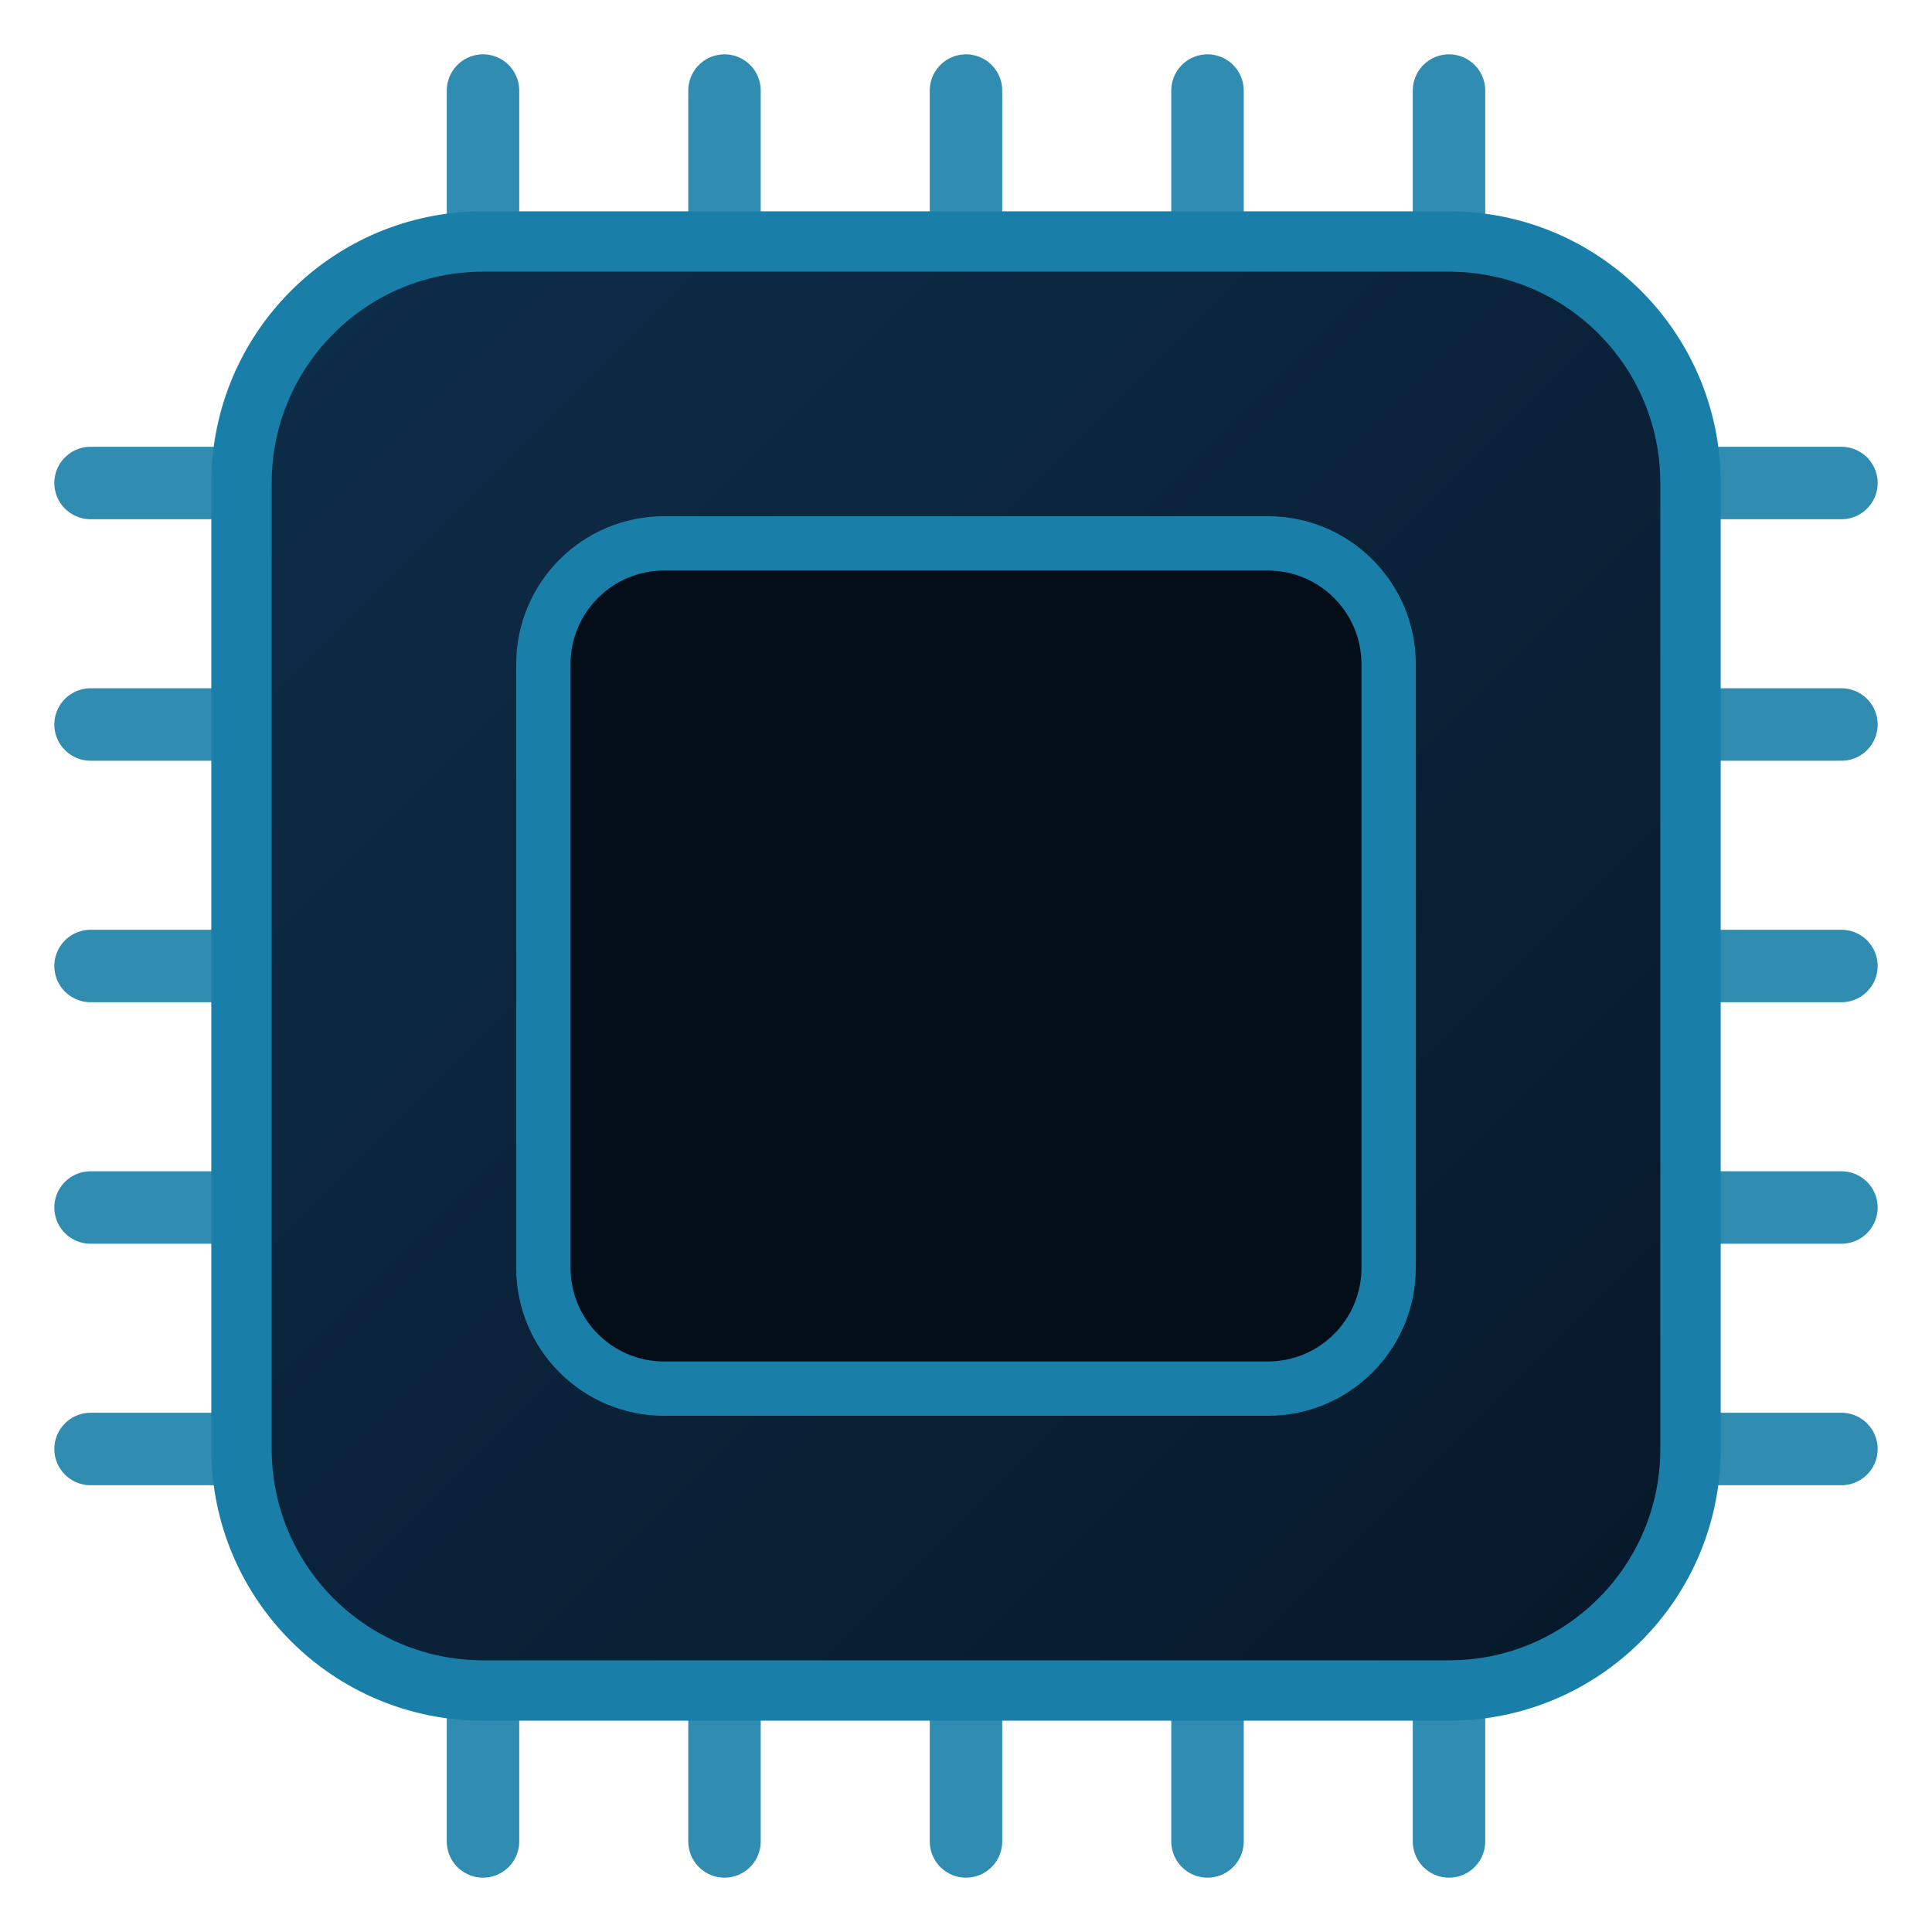
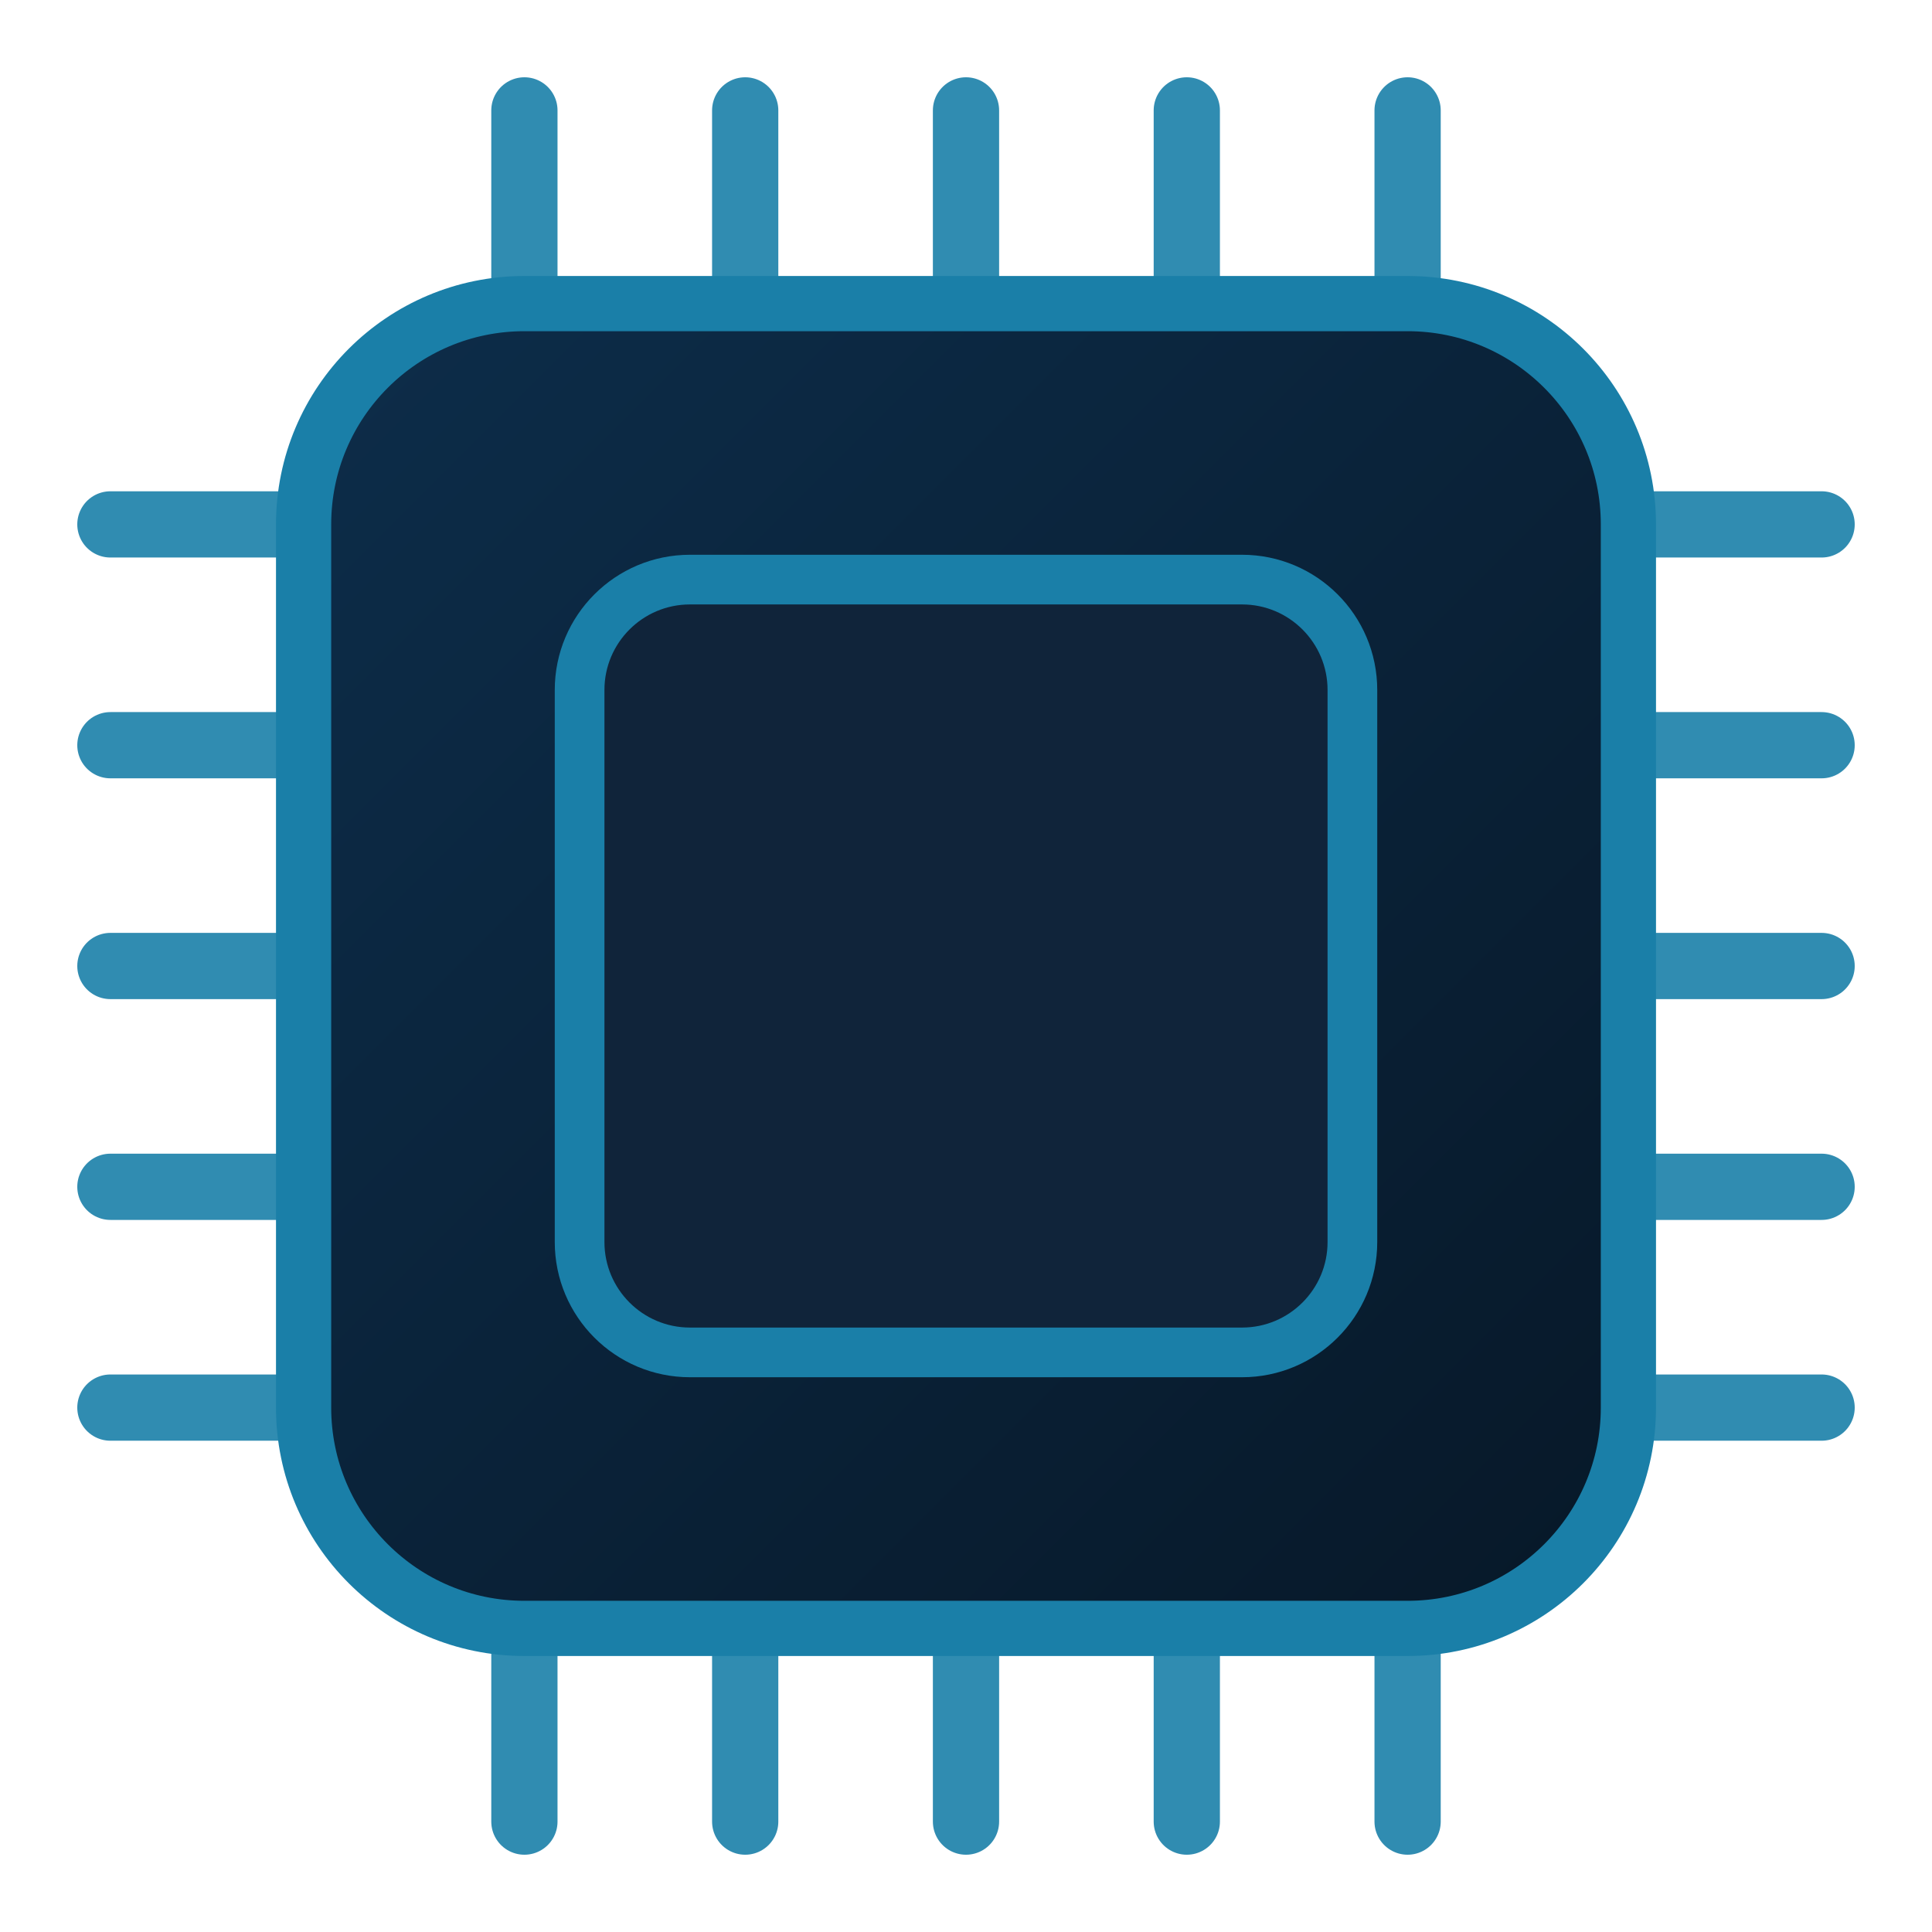
- <svg xmlns="http://www.w3.org/2000/svg" viewBox="0 0 64 64">
+ <svg xmlns="http://www.w3.org/2000/svg" viewBox="0 0 70 70">
  <defs>
    <linearGradient id="body" x1="0%" y1="0%" x2="100%" y2="100%">
      <stop offset="0%" stop-color="#0d2d4a" />
      <stop offset="100%" stop-color="#071828" />
    </linearGradient>
  </defs>
  <g stroke="#1a7fa8" stroke-width="2.4" stroke-linecap="round" opacity="0.9" fill="none">
-     <line x1="16" y1="8" x2="16" y2="3" />
-     <line x1="24" y1="8" x2="24" y2="3" />
-     <line x1="32" y1="8" x2="32" y2="3" />
-     <line x1="40" y1="8" x2="40" y2="3" />
-     <line x1="48" y1="8" x2="48" y2="3" />
-     <line x1="16" y1="56" x2="16" y2="61" />
-     <line x1="24" y1="56" x2="24" y2="61" />
-     <line x1="32" y1="56" x2="32" y2="61" />
-     <line x1="40" y1="56" x2="40" y2="61" />
-     <line x1="48" y1="56" x2="48" y2="61" />
-     <line x1="8" y1="16" x2="3" y2="16" />
-     <line x1="8" y1="24" x2="3" y2="24" />
-     <line x1="8" y1="32" x2="3" y2="32" />
-     <line x1="8" y1="40" x2="3" y2="40" />
-     <line x1="8" y1="48" x2="3" y2="48" />
-     <line x1="56" y1="16" x2="61" y2="16" />
-     <line x1="56" y1="24" x2="61" y2="24" />
-     <line x1="56" y1="32" x2="61" y2="32" />
-     <line x1="56" y1="40" x2="61" y2="40" />
-     <line x1="56" y1="48" x2="61" y2="48" />
+     <line x1="19" y1="11" x2="19" y2="4" />
+     <line x1="27" y1="11" x2="27" y2="4" />
+     <line x1="35" y1="11" x2="35" y2="4" />
+     <line x1="43" y1="11" x2="43" y2="4" />
+     <line x1="51" y1="11" x2="51" y2="4" />
+     <line x1="19" y1="59" x2="19" y2="66" />
+     <line x1="27" y1="59" x2="27" y2="66" />
+     <line x1="35" y1="59" x2="35" y2="66" />
+     <line x1="43" y1="59" x2="43" y2="66" />
+     <line x1="51" y1="59" x2="51" y2="66" />
+     <line x1="11" y1="19" x2="4" y2="19" />
+     <line x1="11" y1="27" x2="4" y2="27" />
+     <line x1="11" y1="35" x2="4" y2="35" />
+     <line x1="11" y1="43" x2="4" y2="43" />
+     <line x1="11" y1="51" x2="4" y2="51" />
+     <line x1="59" y1="19" x2="66" y2="19" />
+     <line x1="59" y1="27" x2="66" y2="27" />
+     <line x1="59" y1="35" x2="66" y2="35" />
+     <line x1="59" y1="43" x2="66" y2="43" />
+     <line x1="59" y1="51" x2="66" y2="51" />
  </g>
-   <rect x="8" y="8" width="48" height="48" rx="8" fill="url(#body)" stroke="#1a7fa8" stroke-width="2" />
-   <rect x="18" y="18" width="28" height="28" rx="4" fill="#040e18" stroke="#1a7fa8" stroke-width="1.8" />
+   <rect x="11" y="11" width="48" height="48" rx="8" fill="url(#body)" stroke="#1a7fa8" stroke-width="2" />
+   <rect x="21" y="21" width="28" height="28" rx="4" fill="#10243a" stroke="#1a7fa8" stroke-width="1.8" />
</svg>
